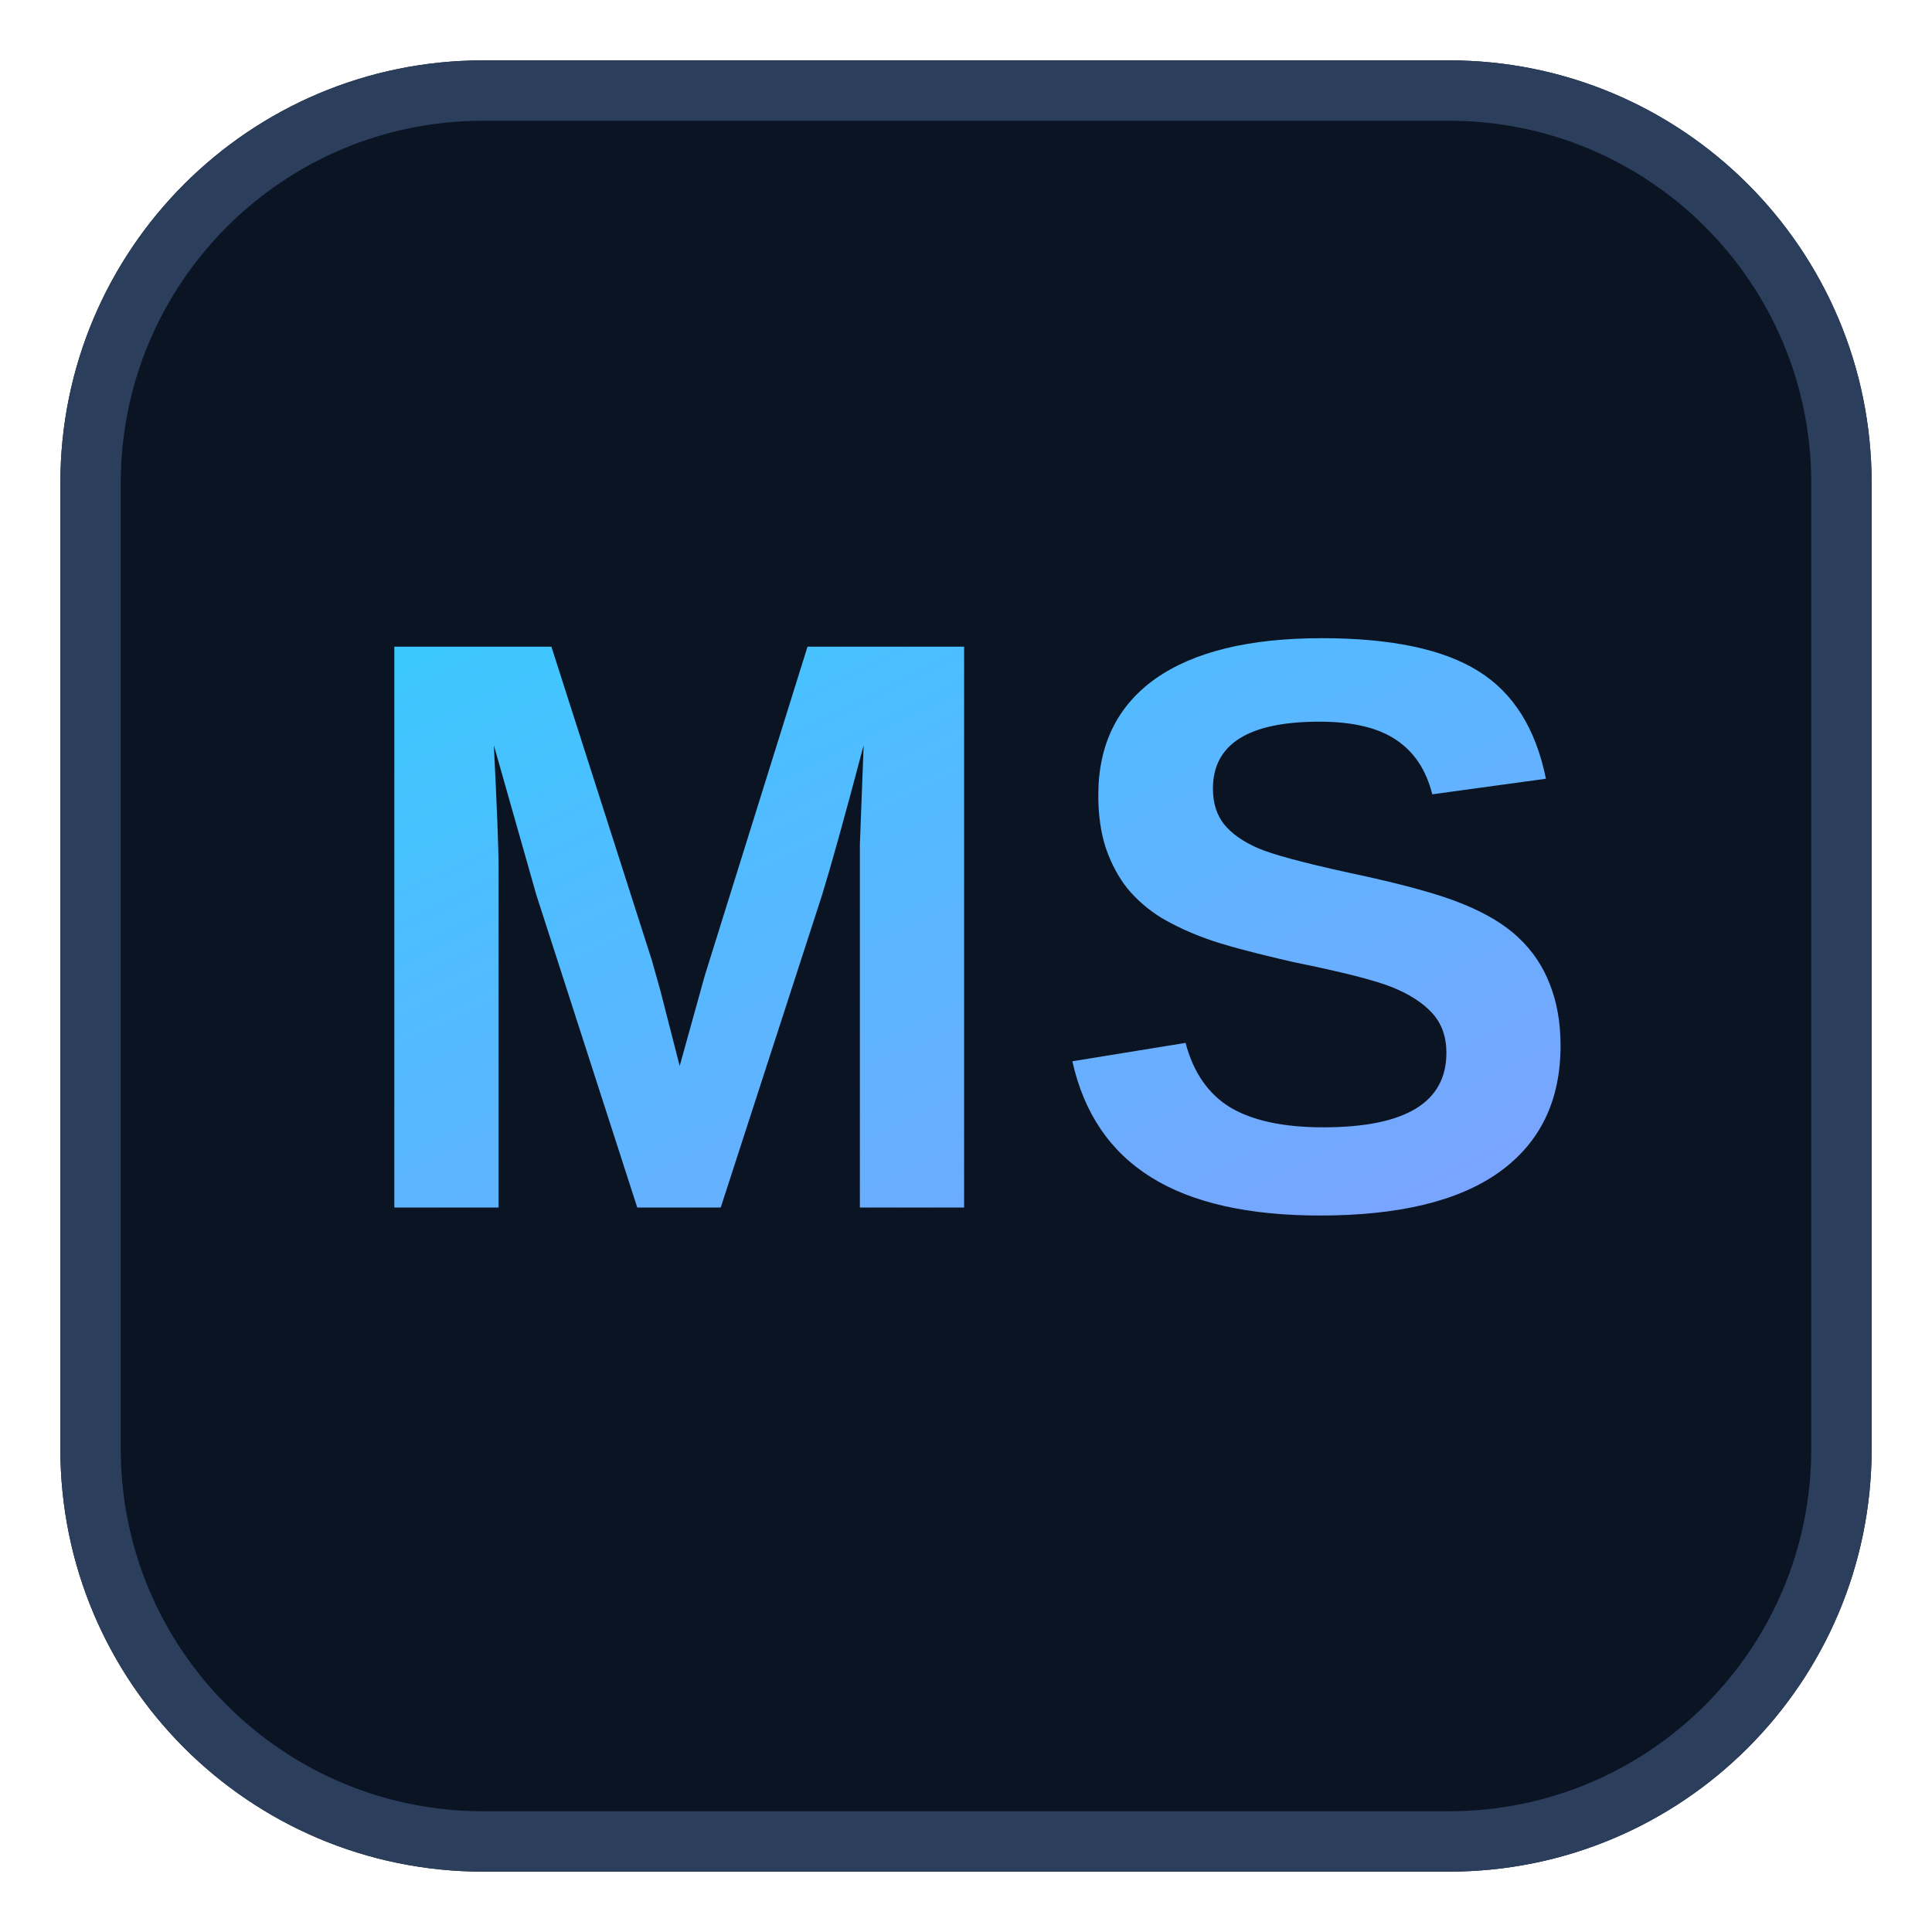
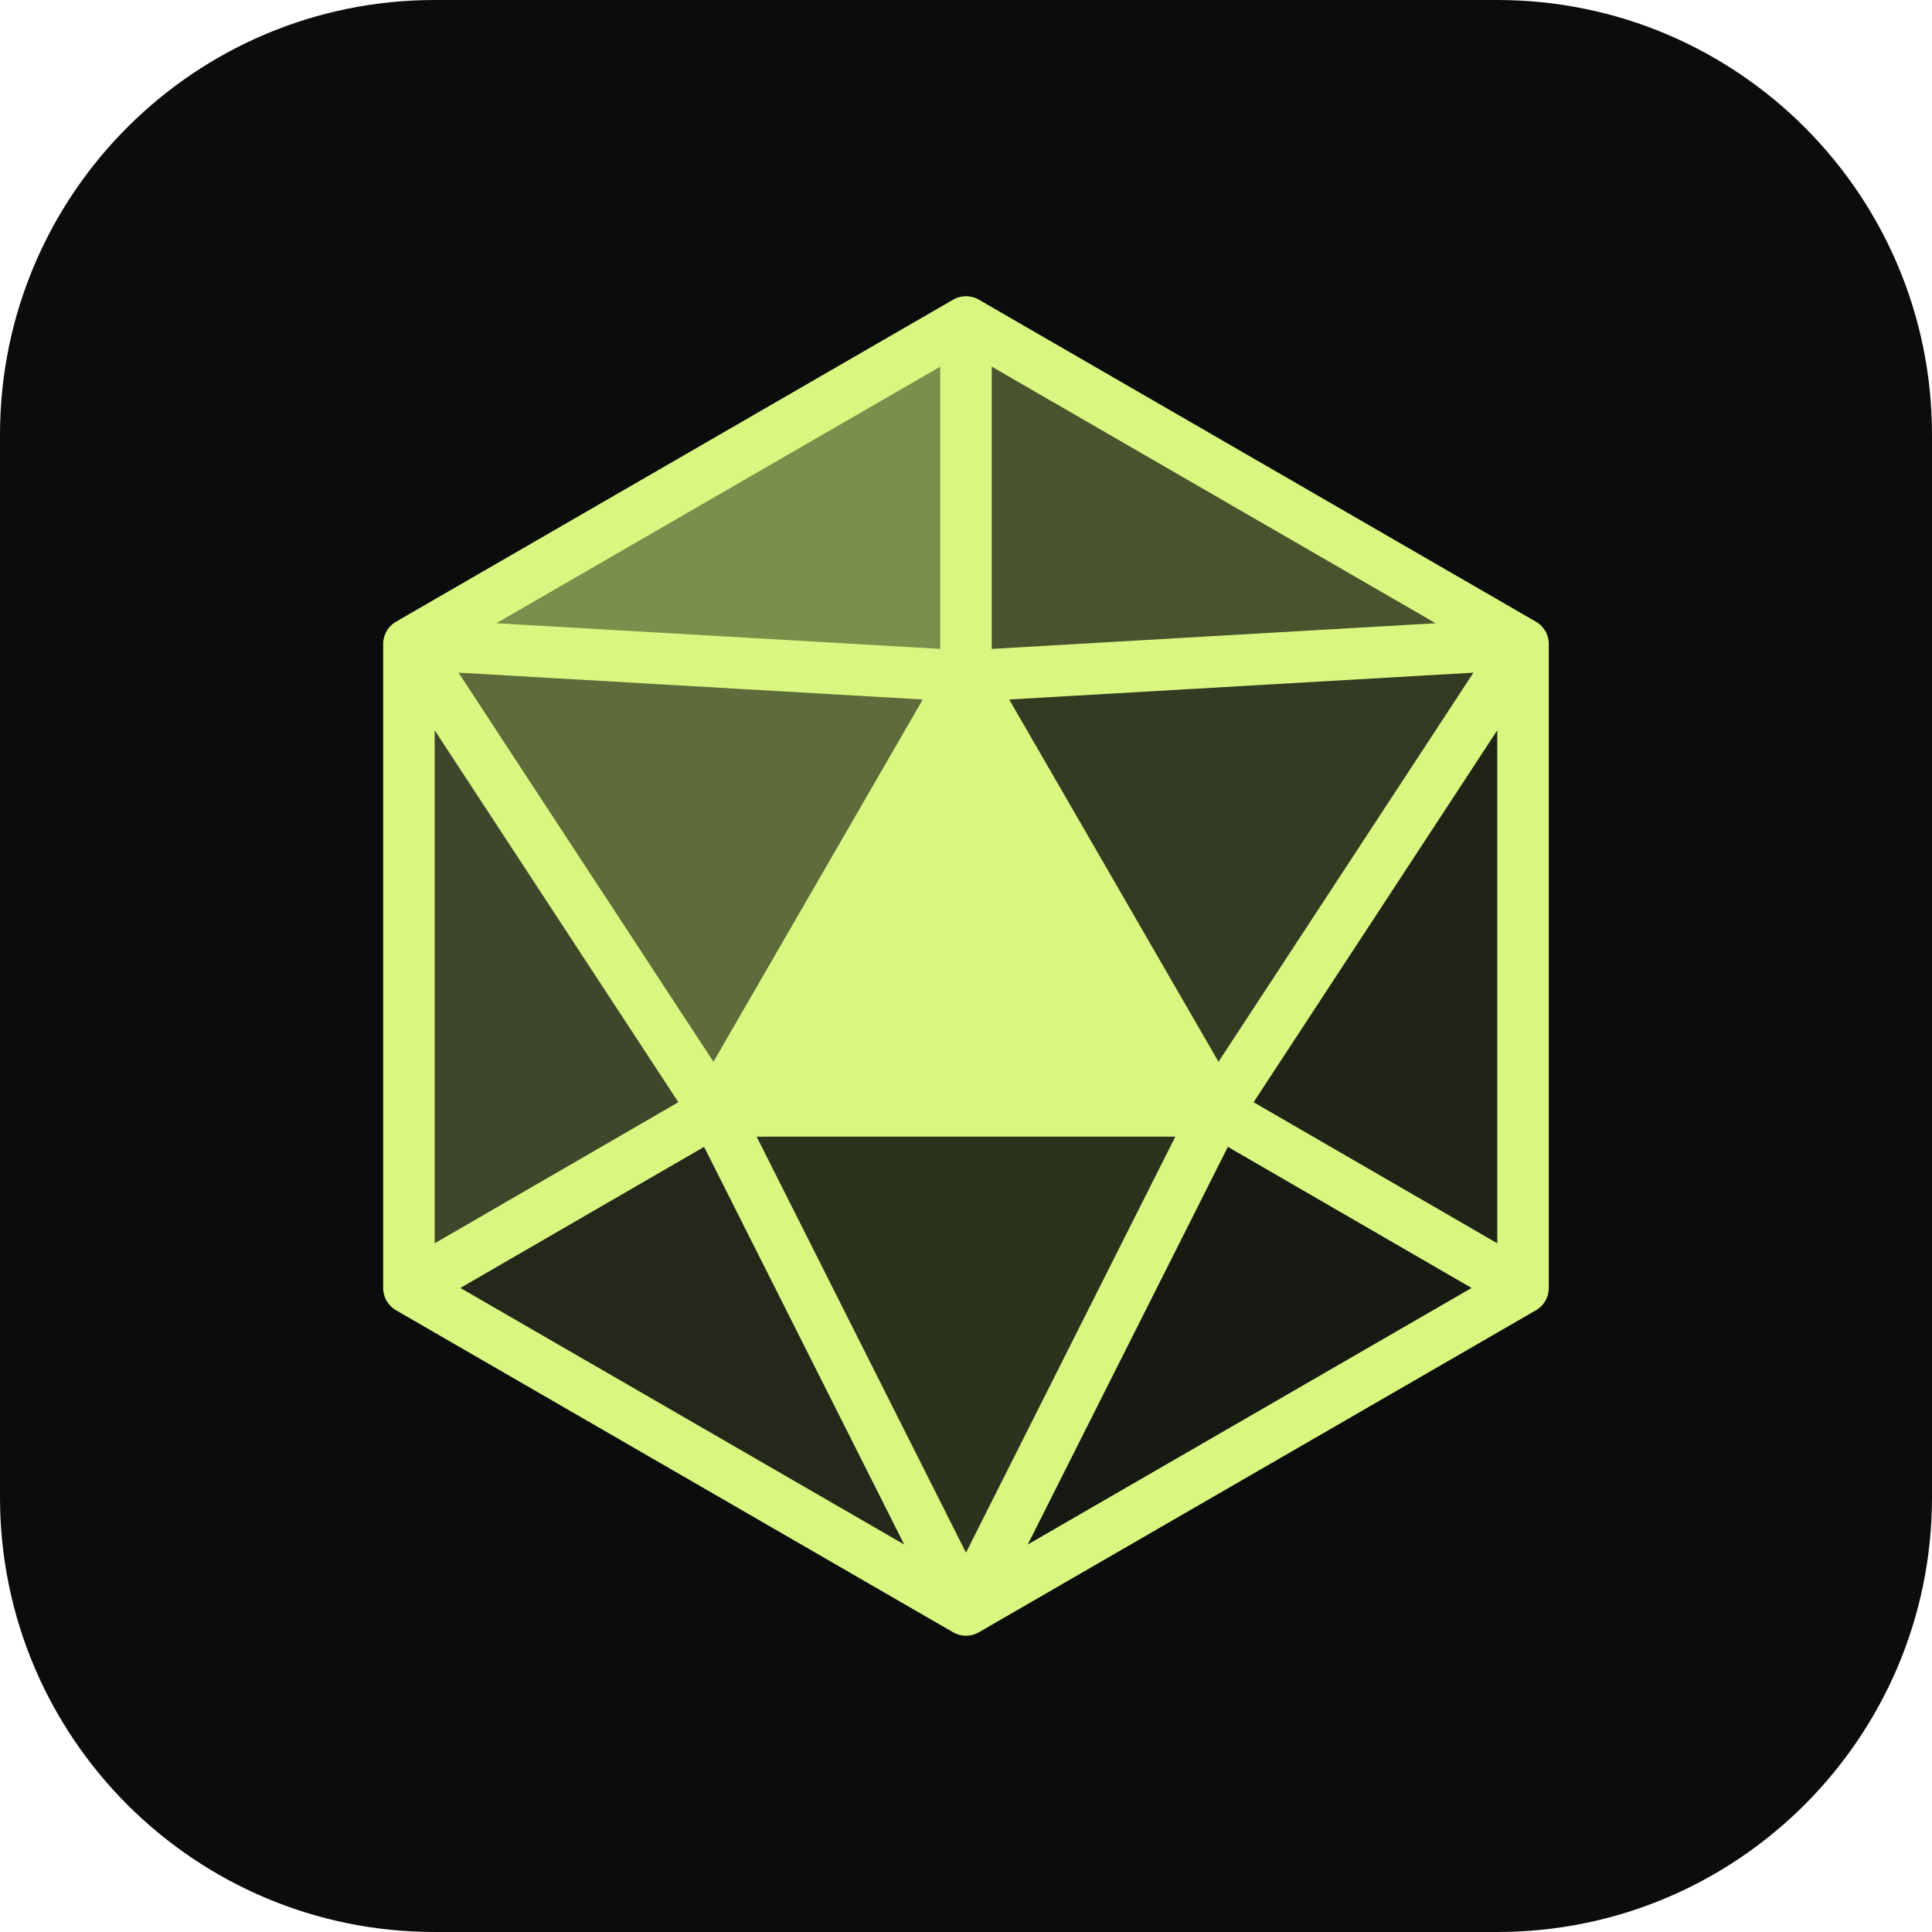
- <svg xmlns="http://www.w3.org/2000/svg" viewBox="0 0 64 64" role="img" aria-label="MS">
-   <defs>
-     <linearGradient id="g" x1="0" y1="0" x2="1" y2="1">
-       <stop offset="0%" stop-color="#3bc8ff" />
-       <stop offset="100%" stop-color="#7ea2ff" />
-     </linearGradient>
-   </defs>
-   <rect x="2" y="2" width="60" height="60" rx="14" fill="#0b1423" />
-   <rect x="3" y="3" width="58" height="58" rx="13" fill="none" stroke="#2b3f5d" stroke-width="2" />
-   <text x="32" y="40" text-anchor="middle" font-family="Manrope, Segoe UI, Arial, sans-serif" font-size="27" font-weight="800" letter-spacing="1" fill="url(#g)">MS</text>
+ <svg xmlns="http://www.w3.org/2000/svg" viewBox="0 0 80 80">
+   <rect width="80" height="80" rx="18" fill="#0b0d0c" />
+   <g transform="translate(8 8) scale(1.3333)" color="#d9f780">
+     <g fill="currentColor">
+       <path d="M6.7 14 24 4l0 11z" fill-opacity=".55" />
+       <path d="M24 4l17.3 10L24 15z" fill-opacity=".3" />
+       <path d="M6.7 14 24 15l-7.8 13.5z" fill-opacity=".4" />
+       <path d="M41.3 14 31.8 28.5 24 15z" fill-opacity=".2" />
+       <path d="M6.7 14v20l9.5-5.5z" fill-opacity=".25" />
+       <path d="M41.3 14v20l-9.5-5.5z" fill-opacity=".1" />
+       <path d="M6.7 34 24 44l-7.8-15.5z" fill-opacity=".12" />
+       <path d="M24 44l17.3-10-9.5-5.5z" fill-opacity=".06" />
+       <path d="M16.2 28.5h15.6L24 44z" fill-opacity=".16" />
+       <path d="M24 15l7.8 13.5H16.2z" />
+     </g>
+     <path d="M24 4l17.3 10v20L24 44 6.7 34V14zM24 4v11m17.3-1L31.8 28.5M41.3 34l-9.5-5.5M24 44l-7.8-15.5M24 44l7.8-15.5M6.7 34l9.5-5.5M6.7 14l9.5 14.5M6.7 14 24 15l17.3-1M24 15l7.8 13.5H16.2z" fill="none" stroke="currentColor" stroke-width="1.6" stroke-linejoin="round" />
+   </g>
</svg>
